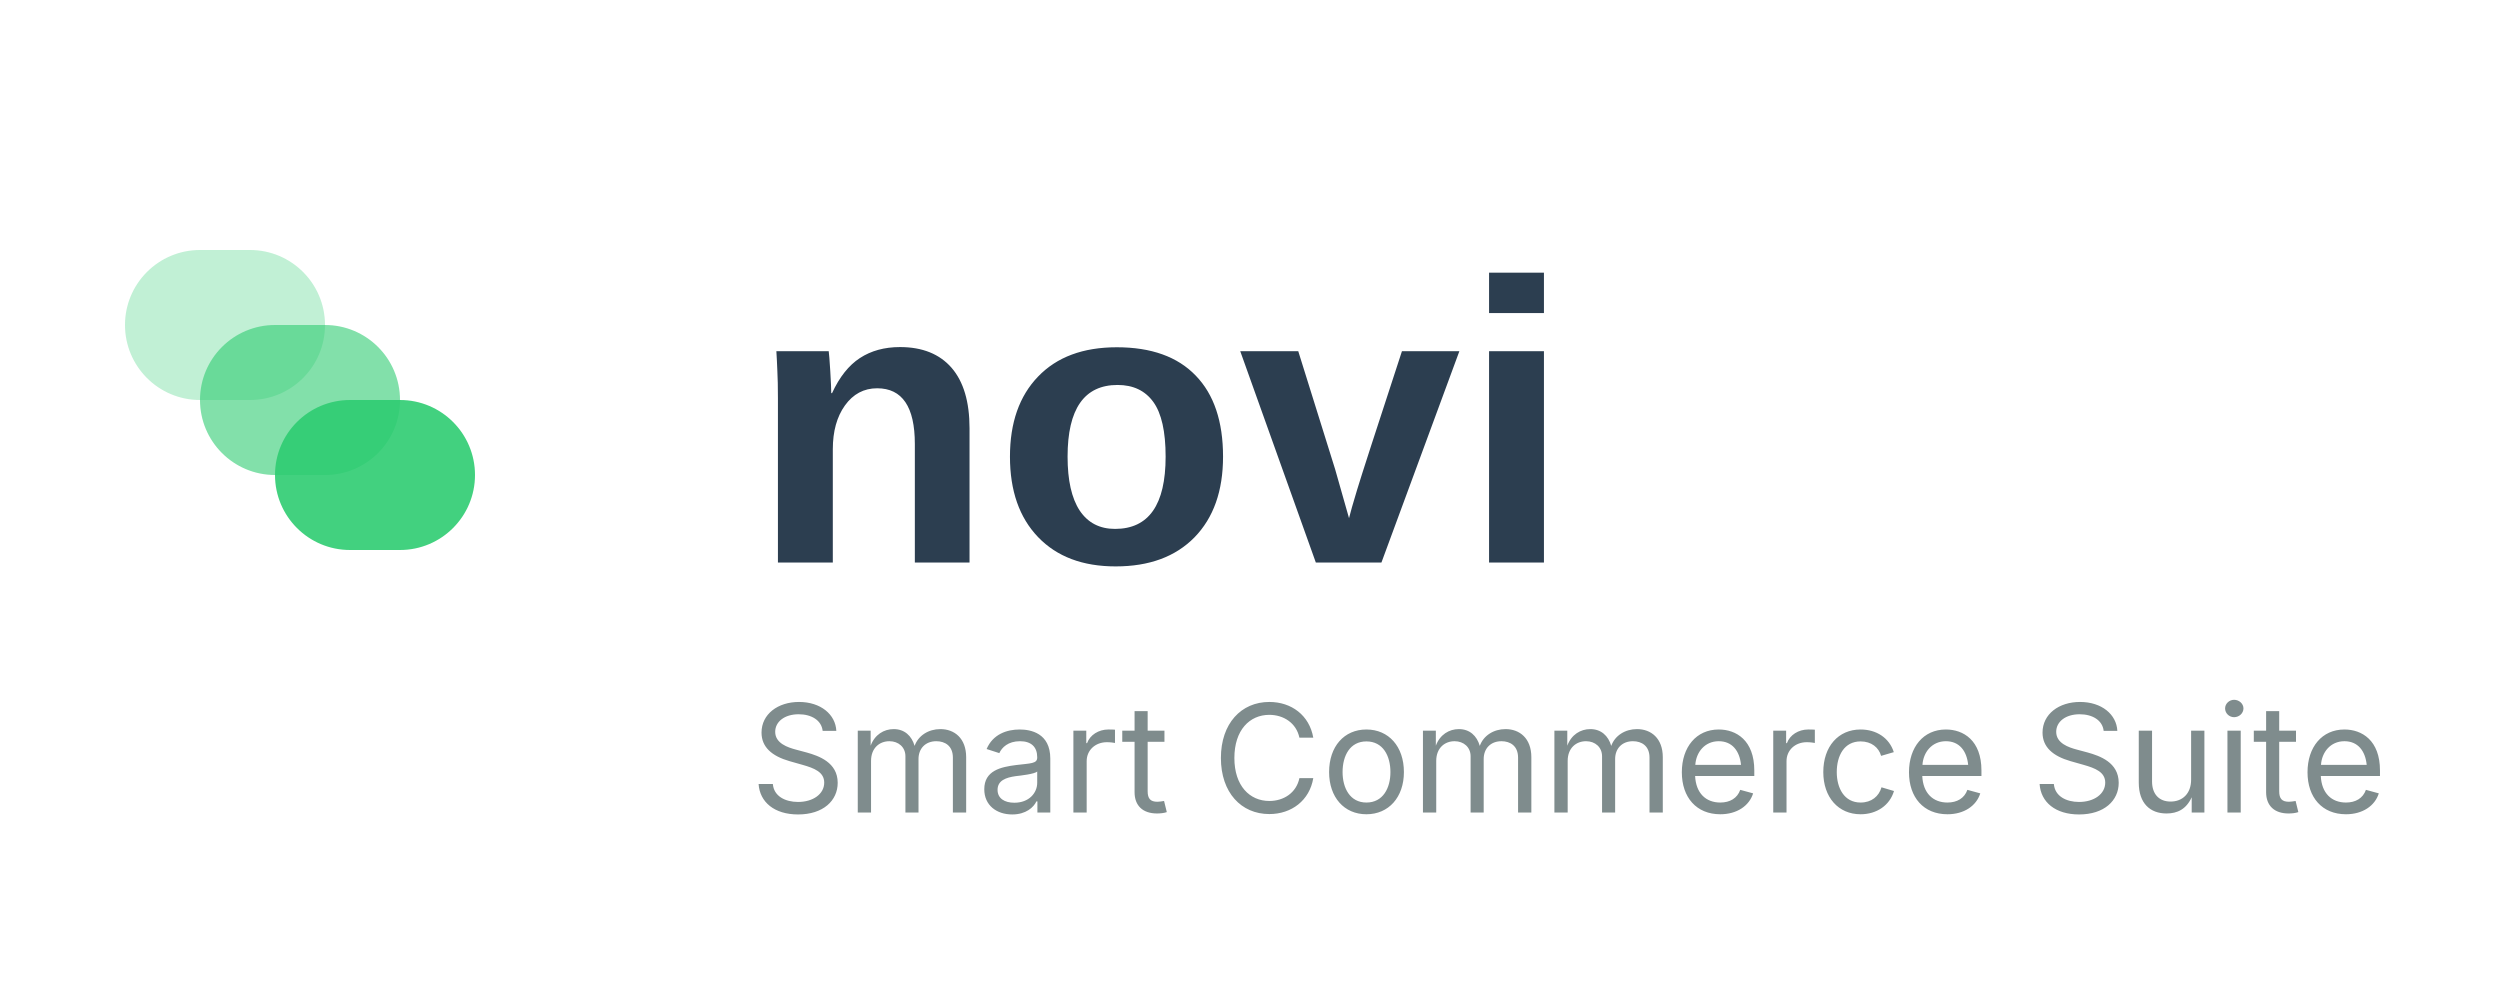
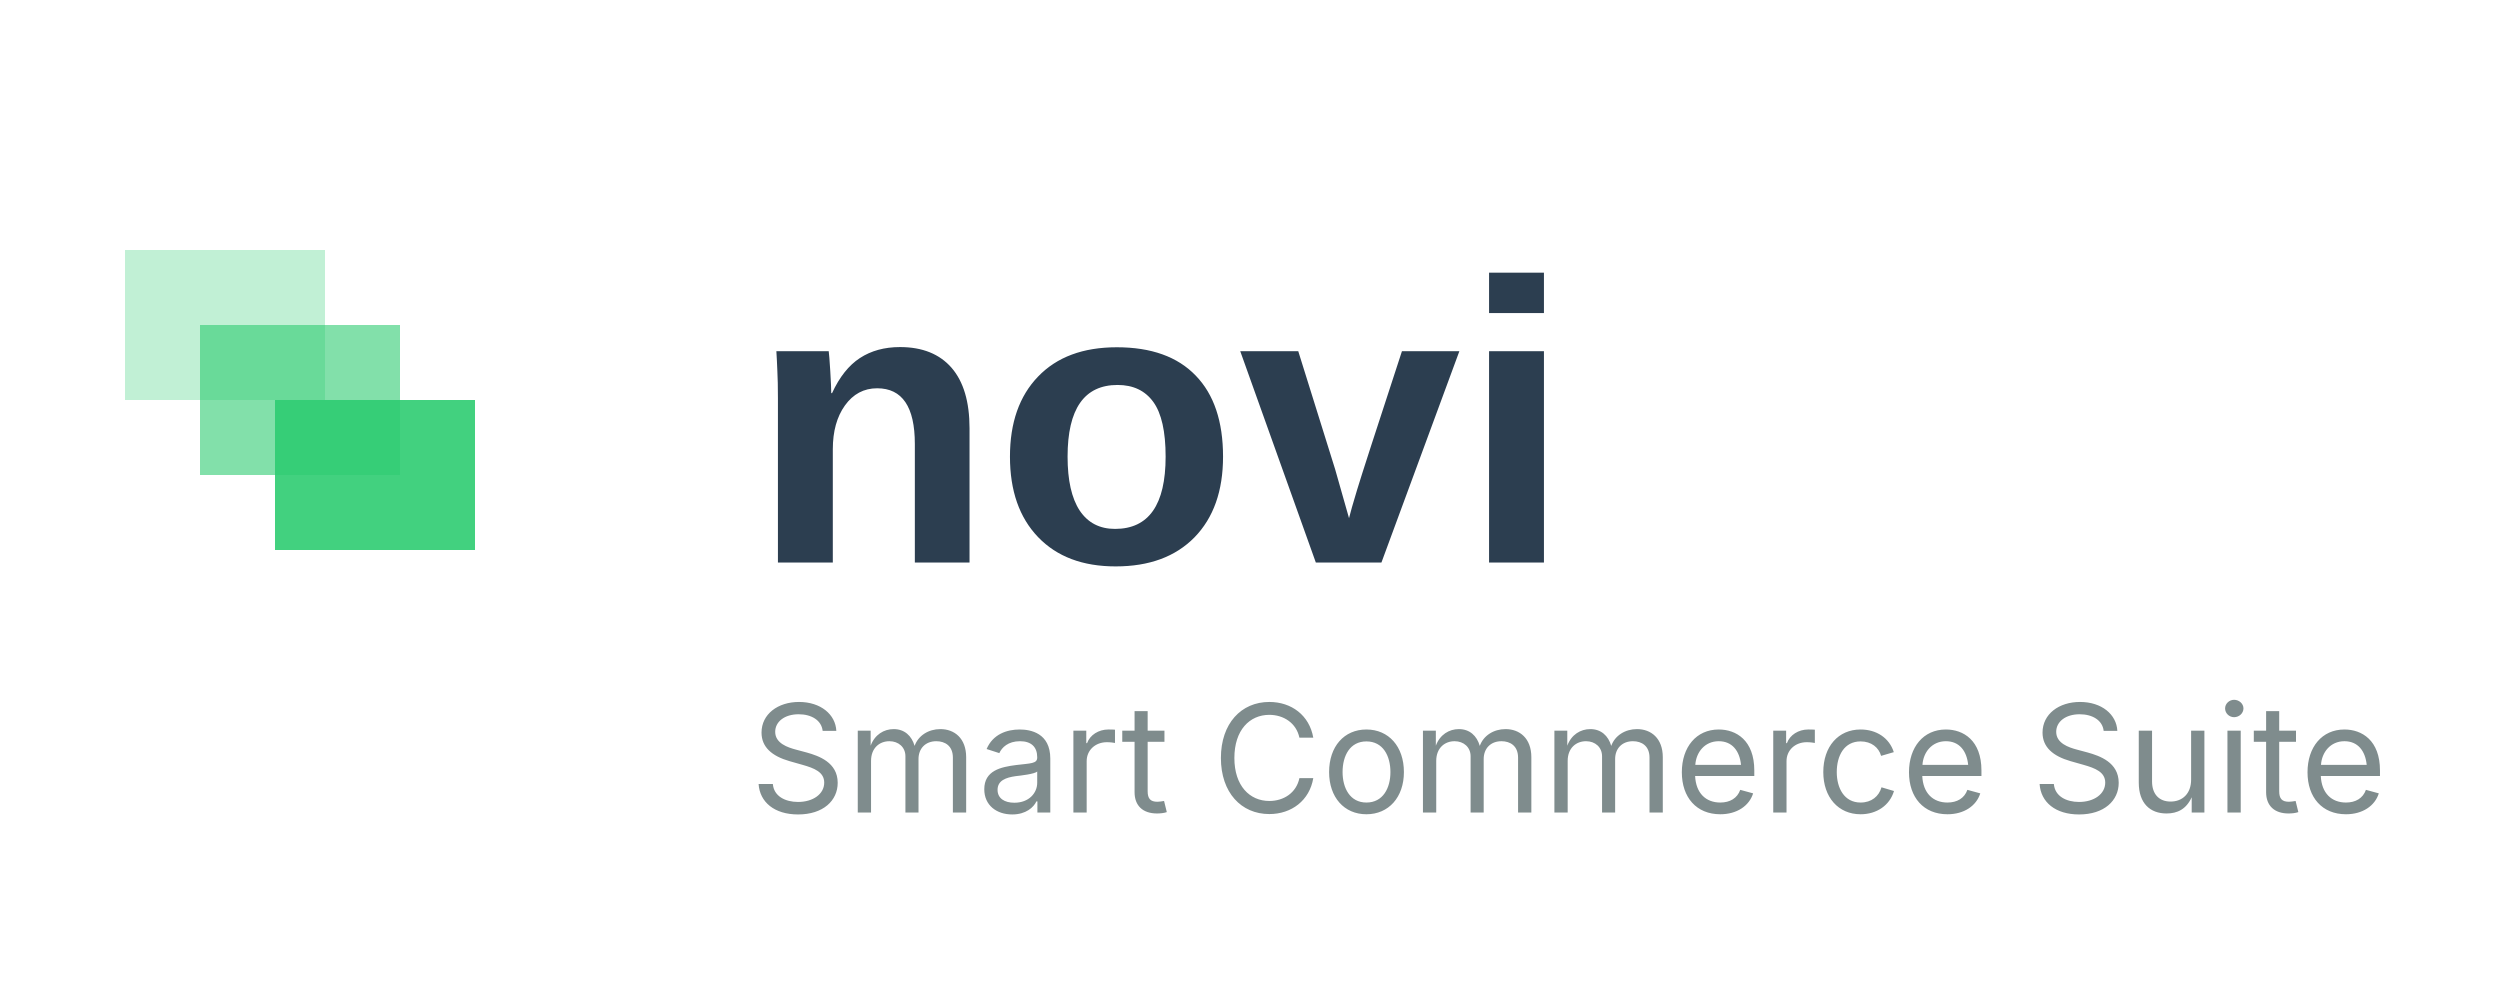
<svg xmlns="http://www.w3.org/2000/svg" width="200" height="80" viewBox="0 0 200 80">
  <defs>
    <linearGradient id="greenGradient" x1="0%" y1="0%" x2="100%" y2="100%">
      <stop offset="0%" style="stop-color:#2ECC71;stop-opacity:1" />
      <stop offset="100%" style="stop-color:#27AE60;stop-opacity:1" />
    </linearGradient>
    <style>
      .chat-bubble {
        animation: chatPulse 3s ease-in-out infinite;
      }
      .chat-bubble:nth-child(1) { animation-delay: 0s; }
      .chat-bubble:nth-child(2) { animation-delay: 0.5s; }
      .chat-bubble:nth-child(3) { animation-delay: 1s; }
      
      @keyframes chatPulse {
        0%, 70%, 100% { transform: scale(1); }
        35% { transform: scale(1.1); }
      }
    </style>
  </defs>
  <g transform="translate(10, 20)">
-     <rect class="chat-bubble" x="0" y="0" width="16" height="12" rx="6" ry="6" fill="#2ECC71" opacity="0.3" />
-     <rect class="chat-bubble" x="6" y="6" width="16" height="12" rx="6" ry="6" fill="#2ECC71" opacity="0.6" />
-     <rect class="chat-bubble" x="12" y="12" width="16" height="12" rx="6" ry="6" fill="#2ECC71" opacity="0.9" />
+     <rect class="chat-bubble" x="0" y="0" width="16" height="12" rx="6 6 2 6" ry="6 6 2 6" fill="#2ECC71" opacity="0.3" />
+     <rect class="chat-bubble" x="6" y="6" width="16" height="12" rx="6 6 2 6" ry="6 6 2 6" fill="#2ECC71" opacity="0.6" />
+     <rect class="chat-bubble" x="12" y="12" width="16" height="12" rx="6 6 2 6" ry="6 6 2 6" fill="#2ECC71" opacity="0.9" />
  </g>
  <text x="60" y="45" font-family="Poppins, Arial, sans-serif" font-size="32" font-weight="600" fill="#2C3E50">
    novi
  </text>
  <text x="60" y="65" font-family="Inter, Arial, sans-serif" font-size="12" fill="#7f8c8d">
    Smart Commerce Suite
  </text>
</svg>
